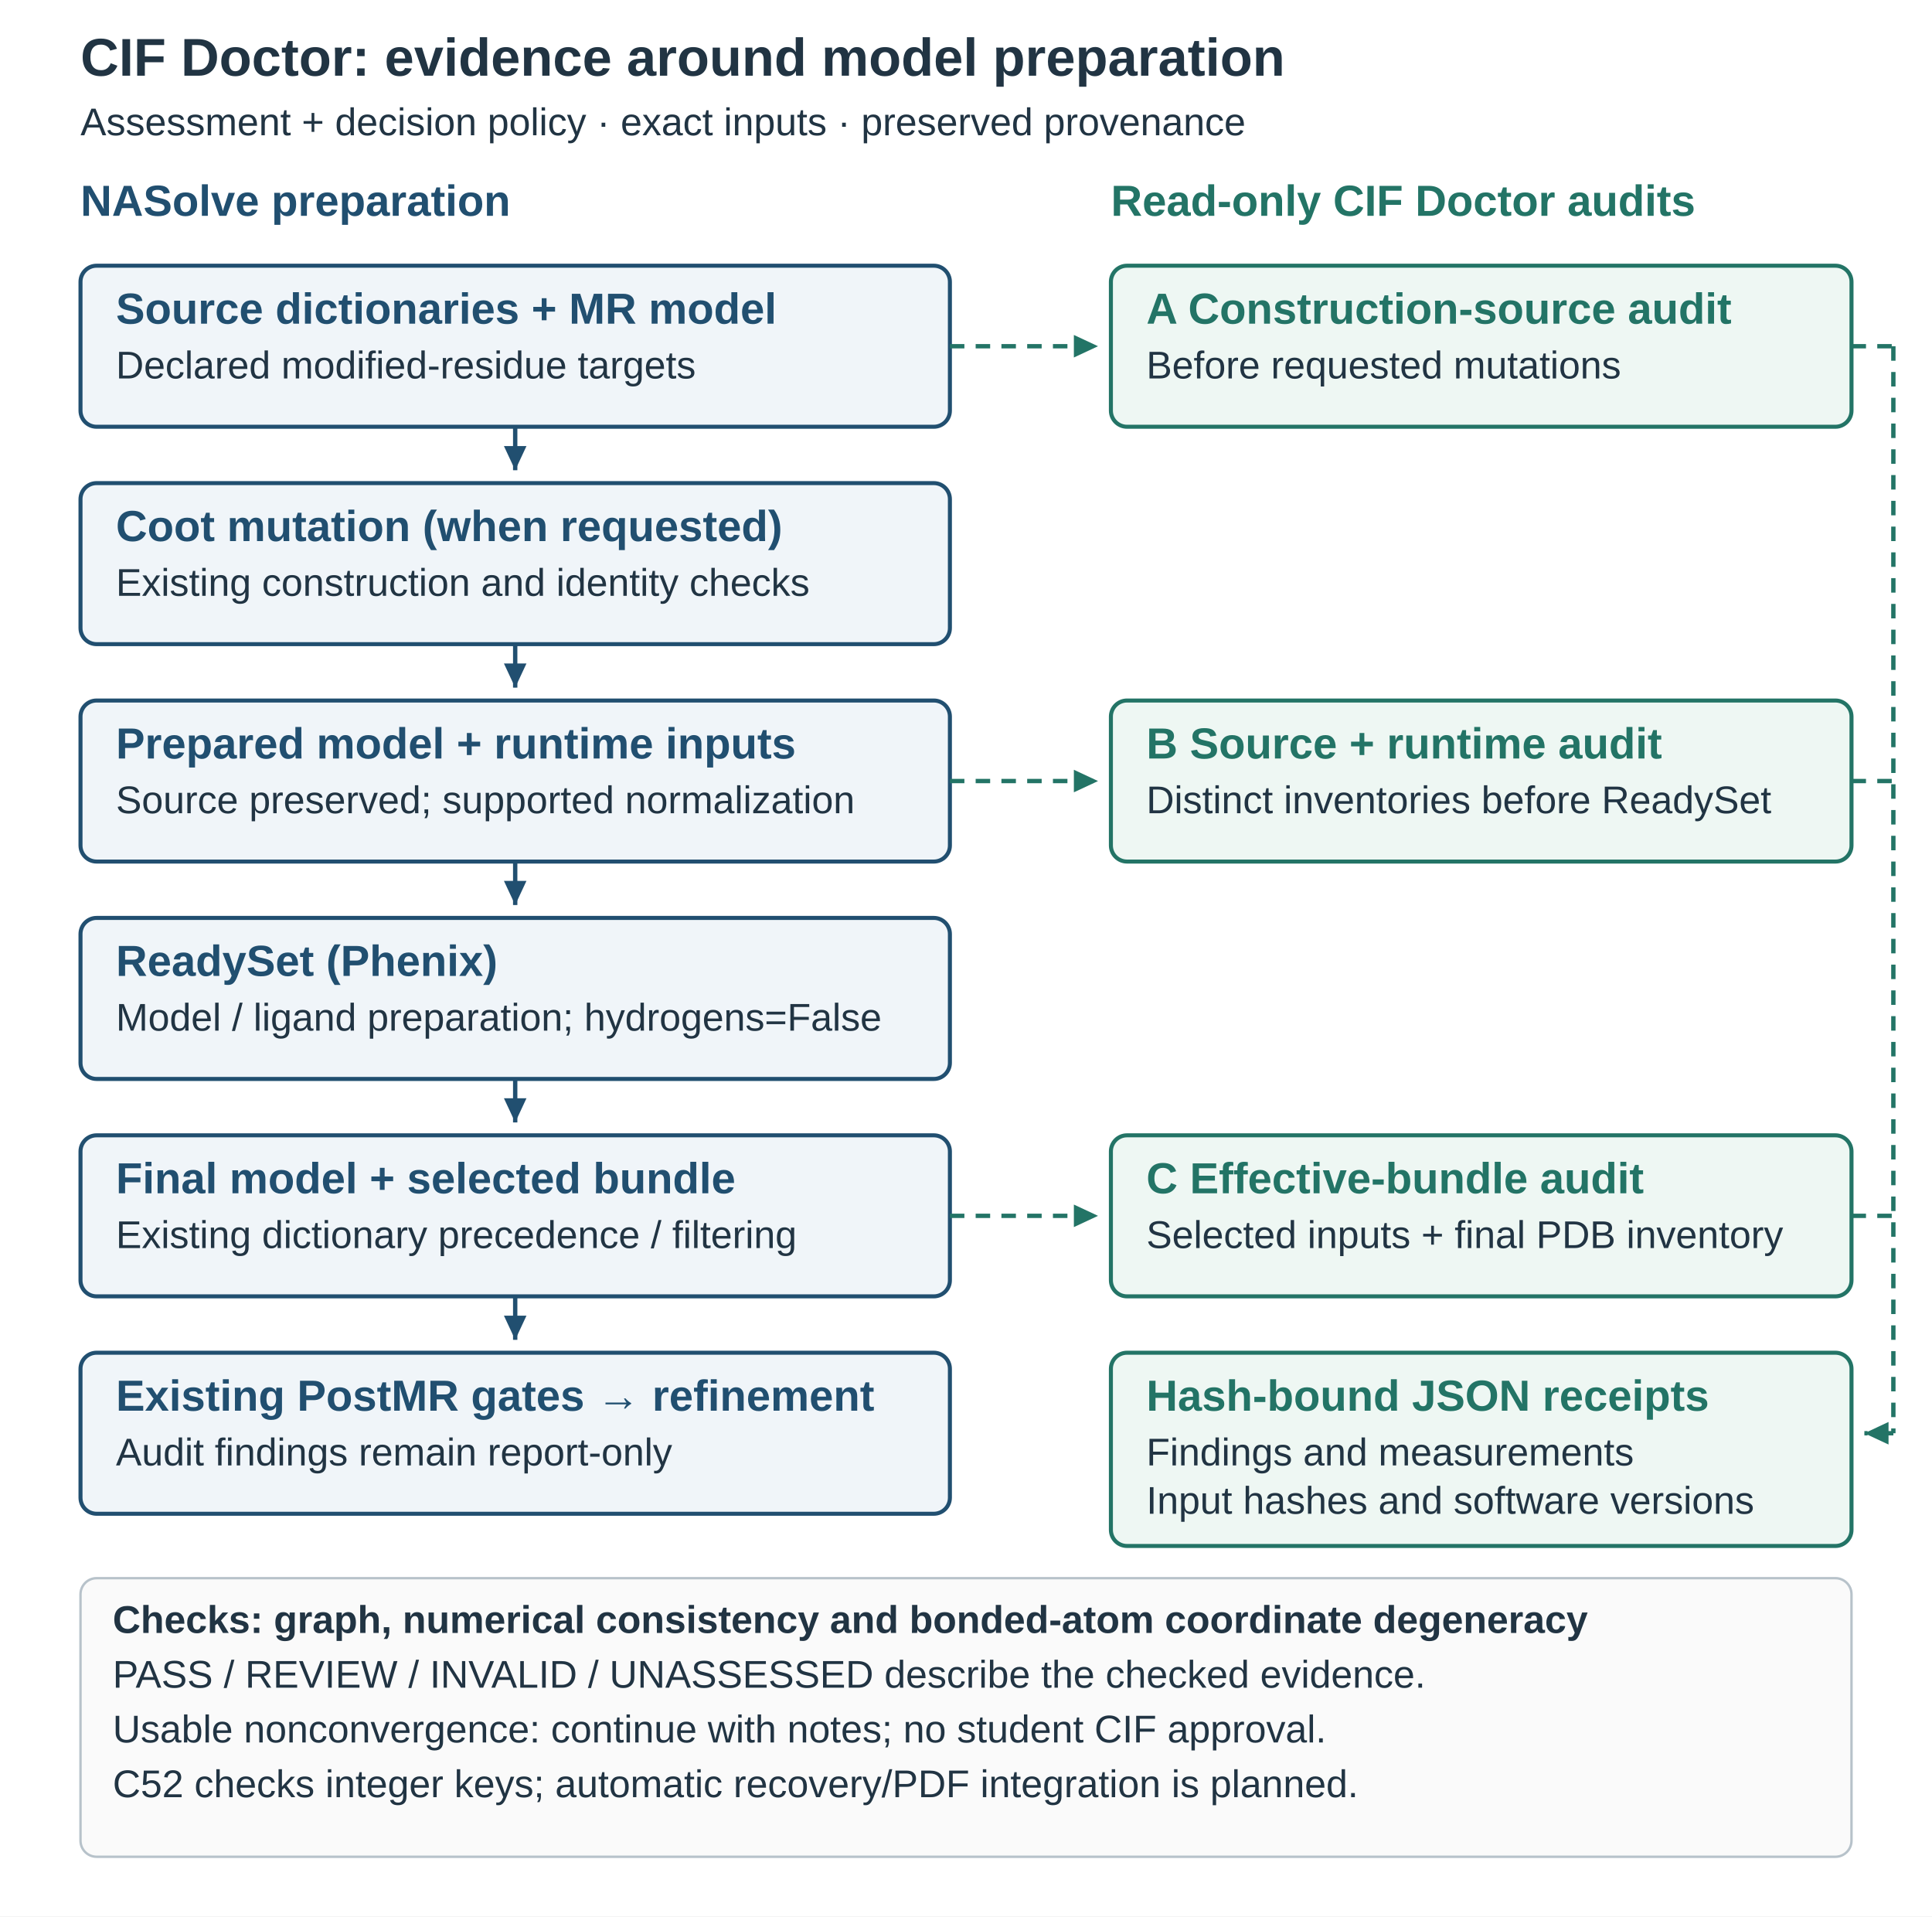
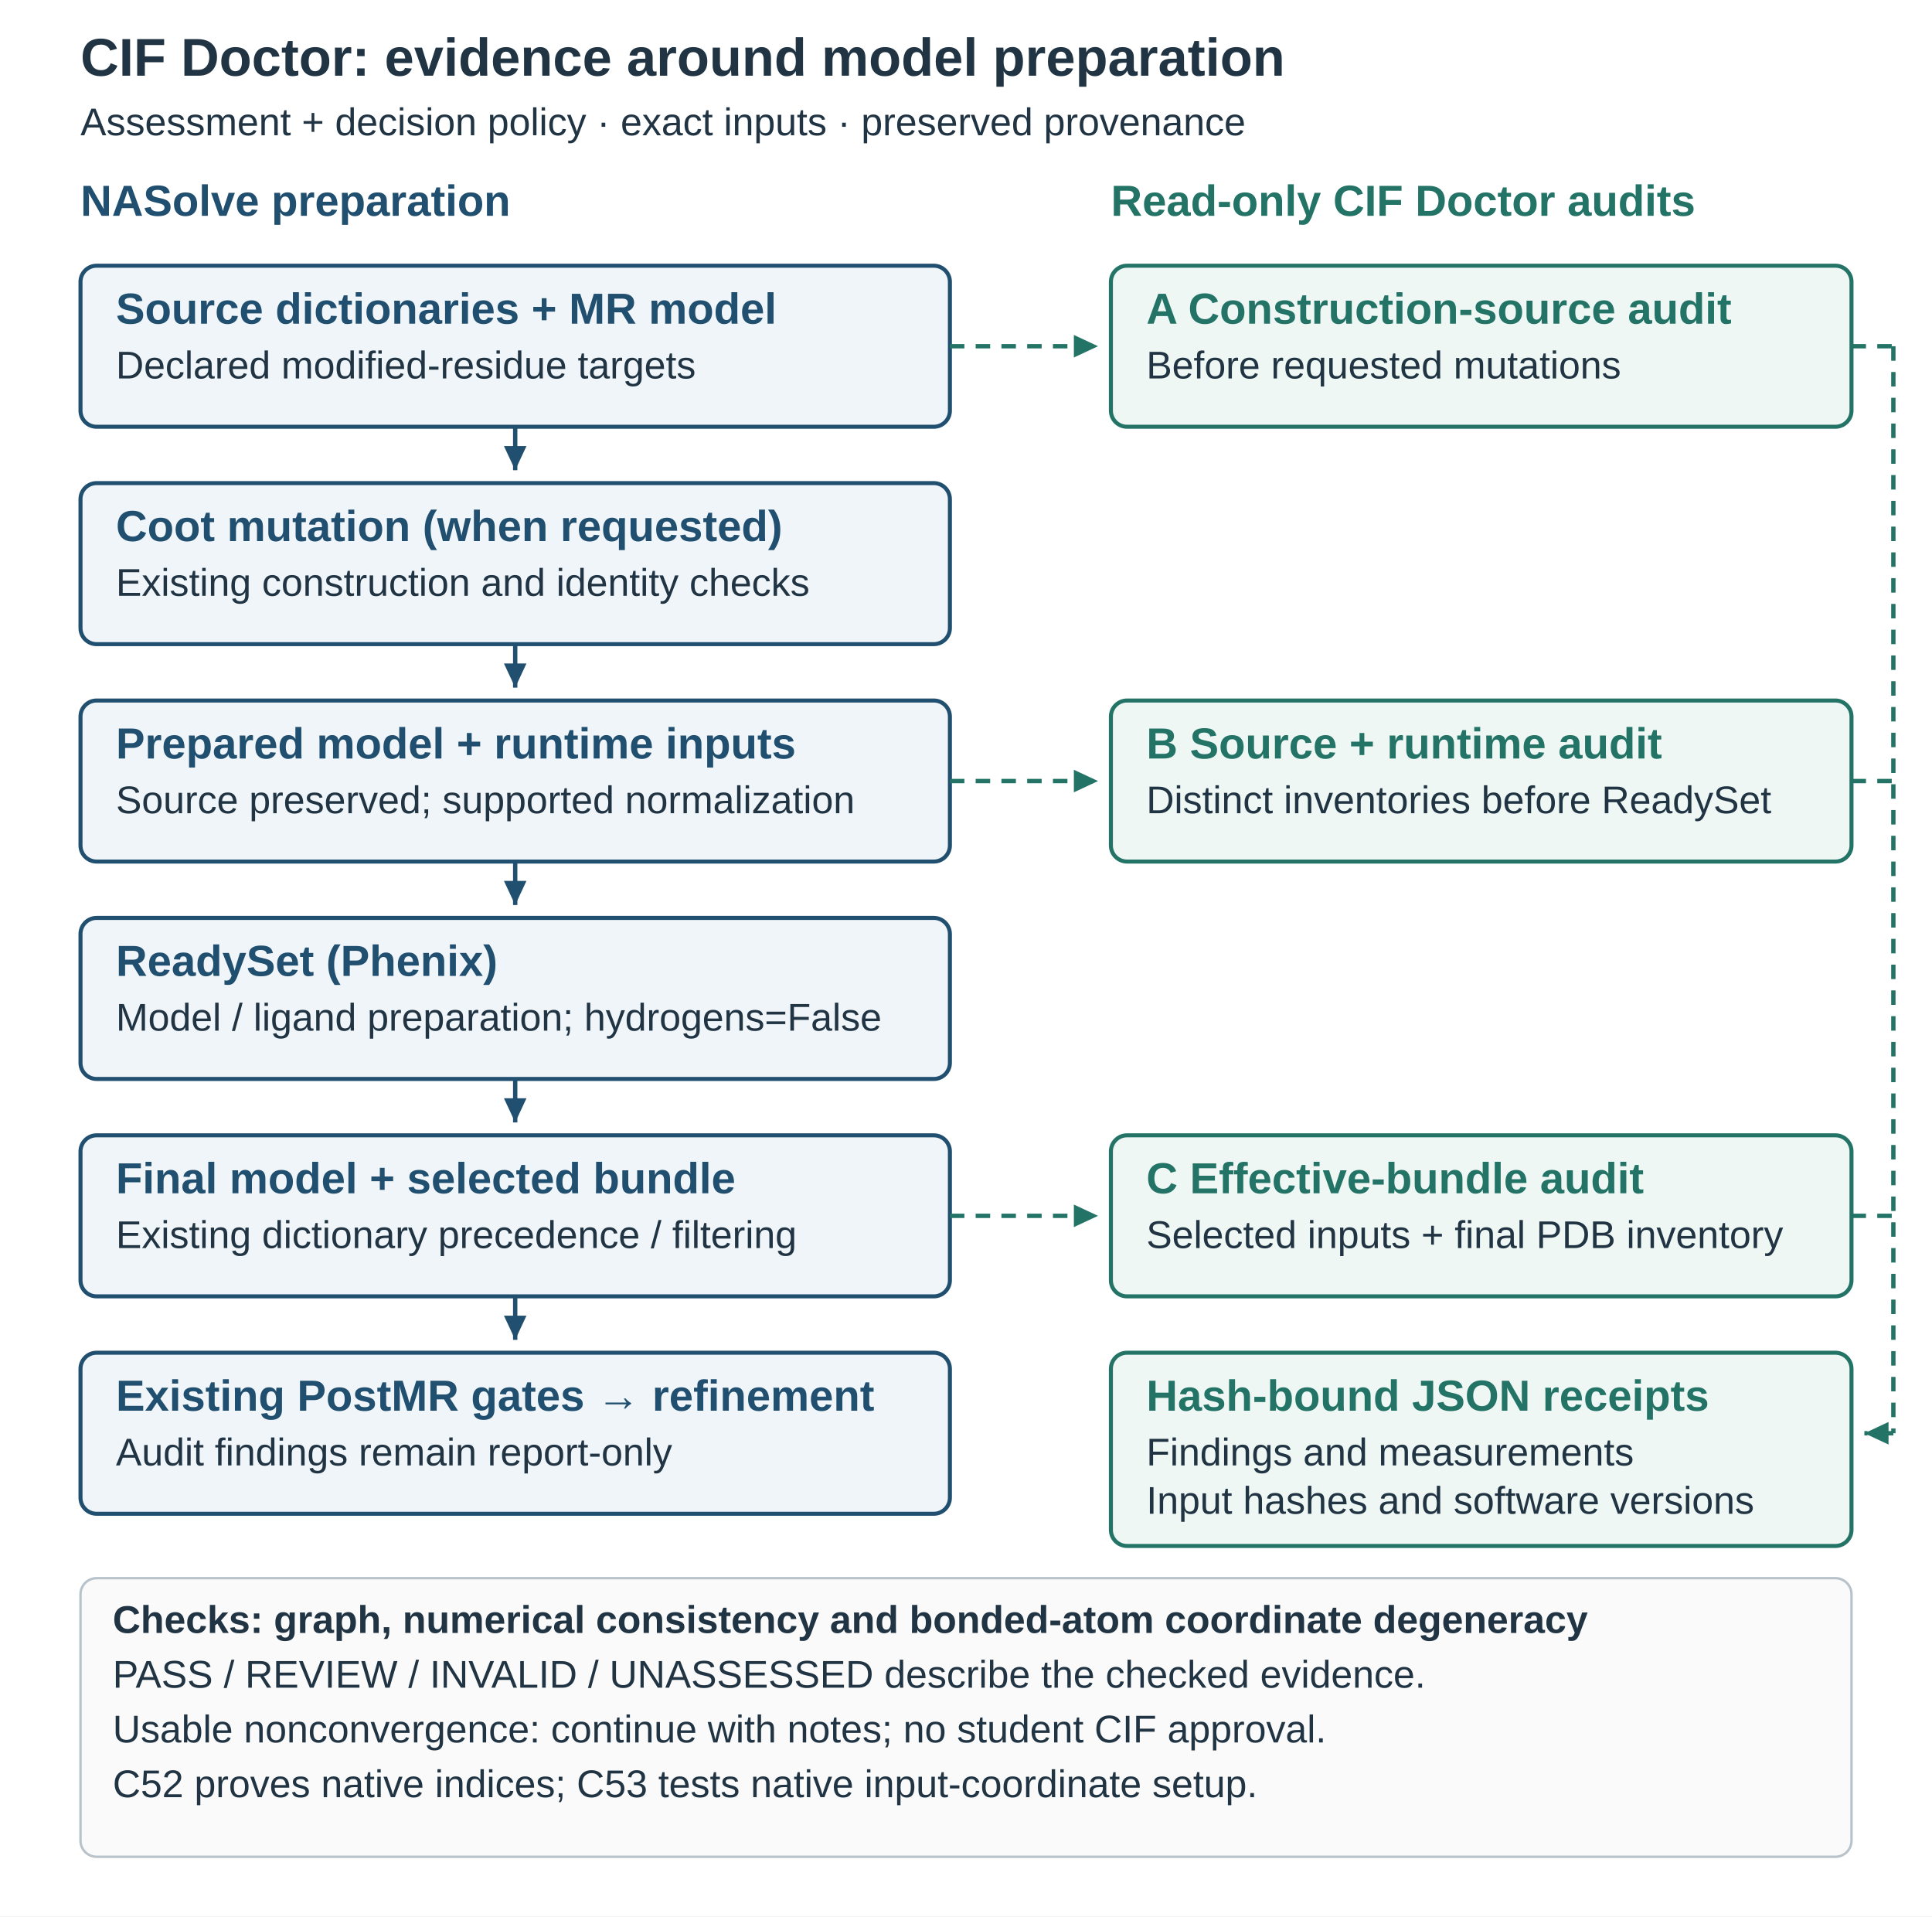
<svg xmlns="http://www.w3.org/2000/svg" width="180mm" height="178.5mm" viewBox="0 0 1200 1190" role="img" aria-labelledby="title description">
  <rect width="1200" height="1190" fill="white" />
  <text x="50" y="47" font-family="Arial, Helvetica, sans-serif" font-size="33" font-weight="bold" fill="#213443" text-anchor="start">CIF Doctor: evidence around model preparation</text>
  <text x="50" y="84" font-family="Arial, Helvetica, sans-serif" font-size="24" font-weight="normal" fill="#213443" text-anchor="start">Assessment + decision policy · exact inputs · preserved provenance</text>
  <text x="50" y="134" font-family="Arial, Helvetica, sans-serif" font-size="27" font-weight="bold" fill="#214f70" text-anchor="start">NASolve preparation</text>
  <text x="690" y="134" font-family="Arial, Helvetica, sans-serif" font-size="27" font-weight="bold" fill="#237466" text-anchor="start">Read-only CIF Doctor audits</text>
  <g id="source-inputs">
    <rect x="50" y="165" width="540" height="100" rx="10" fill="#f0f5f9" stroke="#214f70" stroke-width="2.5" />
    <text x="72" y="201" font-family="Arial, Helvetica, sans-serif" font-size="27" font-weight="bold" fill="#214f70" text-anchor="start">Source dictionaries + MR model</text>
    <text x="72" y="235" font-family="Arial, Helvetica, sans-serif" font-size="24" font-weight="normal" fill="#213443" text-anchor="start">Declared modified-residue targets</text>
  </g>
  <g id="coot-mutation">
    <rect x="50" y="300" width="540" height="100" rx="10" fill="#f0f5f9" stroke="#214f70" stroke-width="2.5" />
    <text x="72" y="336" font-family="Arial, Helvetica, sans-serif" font-size="27" font-weight="bold" fill="#214f70" text-anchor="start">Coot mutation (when requested)</text>
    <text x="72" y="370" font-family="Arial, Helvetica, sans-serif" font-size="24" font-weight="normal" fill="#213443" text-anchor="start">Existing construction and identity checks</text>
  </g>
  <g id="prepared-inputs">
    <rect x="50" y="435" width="540" height="100" rx="10" fill="#f0f5f9" stroke="#214f70" stroke-width="2.5" />
    <text x="72" y="471" font-family="Arial, Helvetica, sans-serif" font-size="27" font-weight="bold" fill="#214f70" text-anchor="start">Prepared model + runtime inputs</text>
    <text x="72" y="505" font-family="Arial, Helvetica, sans-serif" font-size="24" font-weight="normal" fill="#213443" text-anchor="start">Source preserved; supported normalization</text>
  </g>
  <g id="readyset">
    <rect x="50" y="570" width="540" height="100" rx="10" fill="#f0f5f9" stroke="#214f70" stroke-width="2.5" />
    <text x="72" y="606" font-family="Arial, Helvetica, sans-serif" font-size="27" font-weight="bold" fill="#214f70" text-anchor="start">ReadySet (Phenix)</text>
    <text x="72" y="640" font-family="Arial, Helvetica, sans-serif" font-size="24" font-weight="normal" fill="#213443" text-anchor="start">Model / ligand preparation; hydrogens=False</text>
  </g>
  <g id="effective-inputs">
    <rect x="50" y="705" width="540" height="100" rx="10" fill="#f0f5f9" stroke="#214f70" stroke-width="2.5" />
    <text x="72" y="741" font-family="Arial, Helvetica, sans-serif" font-size="27" font-weight="bold" fill="#214f70" text-anchor="start">Final model + selected bundle</text>
    <text x="72" y="775" font-family="Arial, Helvetica, sans-serif" font-size="24" font-weight="normal" fill="#213443" text-anchor="start">Existing dictionary precedence / filtering</text>
  </g>
  <g id="postmr-gates">
    <rect x="50" y="840" width="540" height="100" rx="10" fill="#f0f5f9" stroke="#214f70" stroke-width="2.5" />
    <text x="72" y="876" font-family="Arial, Helvetica, sans-serif" font-size="27" font-weight="bold" fill="#214f70" text-anchor="start">Existing PostMR gates → refinement</text>
    <text x="72" y="910" font-family="Arial, Helvetica, sans-serif" font-size="24" font-weight="normal" fill="#213443" text-anchor="start">Audit findings remain report-only</text>
  </g>
  <g id="preparation-flow-0">
    <path d="M 320.0 265.0 L 320.0 292.0" fill="none" stroke="#214f70" stroke-width="2.7" />
    <polygon points="320.0,292.0 313.0,277.0 327.0,277.0" fill="#214f70" />
  </g>
  <g id="preparation-flow-1">
    <path d="M 320.0 400.0 L 320.0 427.0" fill="none" stroke="#214f70" stroke-width="2.7" />
    <polygon points="320.0,427.0 313.0,412.0 327.0,412.0" fill="#214f70" />
  </g>
  <g id="preparation-flow-2">
    <path d="M 320.0 535.0 L 320.0 562.0" fill="none" stroke="#214f70" stroke-width="2.7" />
    <polygon points="320.0,562.0 313.0,547.0 327.0,547.0" fill="#214f70" />
  </g>
  <g id="preparation-flow-3">
    <path d="M 320.0 670.0 L 320.0 697.0" fill="none" stroke="#214f70" stroke-width="2.7" />
    <polygon points="320.0,697.0 313.0,682.0 327.0,682.0" fill="#214f70" />
  </g>
  <g id="preparation-flow-4">
    <path d="M 320.0 805.0 L 320.0 832.0" fill="none" stroke="#214f70" stroke-width="2.7" />
    <polygon points="320.0,832.0 313.0,817.0 327.0,817.0" fill="#214f70" />
  </g>
  <g id="mutation-audit">
    <rect x="690" y="165" width="460" height="100" rx="10" fill="#eef7f3" stroke="#237466" stroke-width="2.5" />
    <text x="712" y="201" font-family="Arial, Helvetica, sans-serif" font-size="27" font-weight="bold" fill="#237466" text-anchor="start">A  Construction-source audit</text>
    <text x="712" y="235" font-family="Arial, Helvetica, sans-serif" font-size="24" font-weight="normal" fill="#213443" text-anchor="start">Before requested mutations</text>
  </g>
  <g id="audit-branch-mutation-audit">
    <path d="M 590.0 215.0 L 599.0 215.0" fill="none" stroke="#237466" stroke-width="2.7" />
    <path d="M 606.0 215.0 L 615.0 215.0" fill="none" stroke="#237466" stroke-width="2.7" />
    <path d="M 622.0 215.0 L 631.0 215.0" fill="none" stroke="#237466" stroke-width="2.7" />
    <path d="M 638.0 215.0 L 647.0 215.0" fill="none" stroke="#237466" stroke-width="2.7" />
    <path d="M 654.0 215.0 L 663.0 215.0" fill="none" stroke="#237466" stroke-width="2.7" />
    <path d="M 670.0 215.0 L 679.0 215.0" fill="none" stroke="#237466" stroke-width="2.7" />
    <polygon points="682.0,215.0 667.0,222.0 667.0,208.0" fill="#237466" />
  </g>
  <g id="source-runtime-audit">
    <rect x="690" y="435" width="460" height="100" rx="10" fill="#eef7f3" stroke="#237466" stroke-width="2.5" />
    <text x="712" y="471" font-family="Arial, Helvetica, sans-serif" font-size="27" font-weight="bold" fill="#237466" text-anchor="start">B  Source + runtime audit</text>
    <text x="712" y="505" font-family="Arial, Helvetica, sans-serif" font-size="24" font-weight="normal" fill="#213443" text-anchor="start">Distinct inventories before ReadySet</text>
  </g>
  <g id="audit-branch-source-runtime-audit">
    <path d="M 590.0 485.0 L 599.0 485.0" fill="none" stroke="#237466" stroke-width="2.7" />
    <path d="M 606.0 485.0 L 615.0 485.0" fill="none" stroke="#237466" stroke-width="2.7" />
    <path d="M 622.0 485.0 L 631.0 485.0" fill="none" stroke="#237466" stroke-width="2.7" />
    <path d="M 638.0 485.0 L 647.0 485.0" fill="none" stroke="#237466" stroke-width="2.7" />
    <path d="M 654.0 485.0 L 663.0 485.0" fill="none" stroke="#237466" stroke-width="2.7" />
    <path d="M 670.0 485.0 L 679.0 485.0" fill="none" stroke="#237466" stroke-width="2.7" />
    <polygon points="682.0,485.0 667.0,492.0 667.0,478.0" fill="#237466" />
  </g>
  <g id="effective-audit">
    <rect x="690" y="705" width="460" height="100" rx="10" fill="#eef7f3" stroke="#237466" stroke-width="2.5" />
    <text x="712" y="741" font-family="Arial, Helvetica, sans-serif" font-size="27" font-weight="bold" fill="#237466" text-anchor="start">C  Effective-bundle audit</text>
    <text x="712" y="775" font-family="Arial, Helvetica, sans-serif" font-size="24" font-weight="normal" fill="#213443" text-anchor="start">Selected inputs + final PDB inventory</text>
  </g>
  <g id="audit-branch-effective-audit">
    <path d="M 590.0 755.0 L 599.0 755.0" fill="none" stroke="#237466" stroke-width="2.7" />
    <path d="M 606.0 755.0 L 615.0 755.0" fill="none" stroke="#237466" stroke-width="2.7" />
    <path d="M 622.0 755.0 L 631.0 755.0" fill="none" stroke="#237466" stroke-width="2.7" />
    <path d="M 638.0 755.0 L 647.0 755.0" fill="none" stroke="#237466" stroke-width="2.7" />
    <path d="M 654.0 755.0 L 663.0 755.0" fill="none" stroke="#237466" stroke-width="2.7" />
    <path d="M 670.0 755.0 L 679.0 755.0" fill="none" stroke="#237466" stroke-width="2.7" />
    <polygon points="682.0,755.0 667.0,762.0 667.0,748.0" fill="#237466" />
  </g>
  <g id="json-receipts">
    <rect x="690" y="840" width="460" height="120" rx="10" fill="#eef7f3" stroke="#237466" stroke-width="2.5" />
    <text x="712" y="876" font-family="Arial, Helvetica, sans-serif" font-size="27" font-weight="bold" fill="#237466" text-anchor="start">Hash-bound JSON receipts</text>
    <text x="712" y="910" font-family="Arial, Helvetica, sans-serif" font-size="24" font-weight="normal" fill="#213443" text-anchor="start">Findings and measurements</text>
    <text x="712" y="940" font-family="Arial, Helvetica, sans-serif" font-size="24" font-weight="normal" fill="#213443" text-anchor="start">Input hashes and software versions</text>
  </g>
  <g id="mutation-to-receipts">
    <path d="M 1150.0 215.0 L 1159.0 215.0" fill="none" stroke="#237466" stroke-width="2.7" />
    <path d="M 1166.0 215.0 L 1175.0 215.0" fill="none" stroke="#237466" stroke-width="2.7" />
    <path d="M 1176.0 215.0 L 1176.0 224.0" fill="none" stroke="#237466" stroke-width="2.7" />
    <path d="M 1176.0 231.0 L 1176.0 240.0" fill="none" stroke="#237466" stroke-width="2.7" />
    <path d="M 1176.0 247.0 L 1176.0 256.0" fill="none" stroke="#237466" stroke-width="2.7" />
    <path d="M 1176.0 263.0 L 1176.0 272.0" fill="none" stroke="#237466" stroke-width="2.7" />
    <path d="M 1176.0 279.0 L 1176.0 288.0" fill="none" stroke="#237466" stroke-width="2.7" />
    <path d="M 1176.0 295.0 L 1176.0 304.0" fill="none" stroke="#237466" stroke-width="2.7" />
    <path d="M 1176.0 311.0 L 1176.0 320.0" fill="none" stroke="#237466" stroke-width="2.7" />
    <path d="M 1176.0 327.0 L 1176.0 336.0" fill="none" stroke="#237466" stroke-width="2.7" />
    <path d="M 1176.0 343.0 L 1176.0 352.0" fill="none" stroke="#237466" stroke-width="2.7" />
    <path d="M 1176.0 359.0 L 1176.0 368.0" fill="none" stroke="#237466" stroke-width="2.7" />
    <path d="M 1176.0 375.0 L 1176.0 384.0" fill="none" stroke="#237466" stroke-width="2.7" />
    <path d="M 1176.0 391.0 L 1176.0 400.0" fill="none" stroke="#237466" stroke-width="2.7" />
    <path d="M 1176.0 407.0 L 1176.0 416.0" fill="none" stroke="#237466" stroke-width="2.7" />
    <path d="M 1176.0 423.0 L 1176.0 432.0" fill="none" stroke="#237466" stroke-width="2.7" />
    <path d="M 1176.0 439.0 L 1176.0 448.0" fill="none" stroke="#237466" stroke-width="2.7" />
    <path d="M 1176.0 455.0 L 1176.0 464.0" fill="none" stroke="#237466" stroke-width="2.7" />
    <path d="M 1176.0 471.0 L 1176.0 480.0" fill="none" stroke="#237466" stroke-width="2.7" />
    <path d="M 1176.0 487.0 L 1176.0 496.0" fill="none" stroke="#237466" stroke-width="2.7" />
    <path d="M 1176.0 503.0 L 1176.0 512.0" fill="none" stroke="#237466" stroke-width="2.7" />
    <path d="M 1176.0 519.0 L 1176.0 528.0" fill="none" stroke="#237466" stroke-width="2.7" />
    <path d="M 1176.0 535.0 L 1176.0 544.0" fill="none" stroke="#237466" stroke-width="2.7" />
    <path d="M 1176.0 551.0 L 1176.0 560.0" fill="none" stroke="#237466" stroke-width="2.7" />
    <path d="M 1176.0 567.0 L 1176.0 576.0" fill="none" stroke="#237466" stroke-width="2.7" />
    <path d="M 1176.0 583.0 L 1176.0 592.0" fill="none" stroke="#237466" stroke-width="2.7" />
    <path d="M 1176.0 599.0 L 1176.0 608.0" fill="none" stroke="#237466" stroke-width="2.7" />
    <path d="M 1176.0 615.0 L 1176.0 624.0" fill="none" stroke="#237466" stroke-width="2.7" />
    <path d="M 1176.0 631.0 L 1176.0 640.0" fill="none" stroke="#237466" stroke-width="2.7" />
    <path d="M 1176.0 647.0 L 1176.0 656.0" fill="none" stroke="#237466" stroke-width="2.7" />
    <path d="M 1176.0 663.0 L 1176.0 672.0" fill="none" stroke="#237466" stroke-width="2.7" />
    <path d="M 1176.0 679.0 L 1176.0 688.0" fill="none" stroke="#237466" stroke-width="2.7" />
    <path d="M 1176.0 695.0 L 1176.0 704.0" fill="none" stroke="#237466" stroke-width="2.7" />
    <path d="M 1176.0 711.0 L 1176.0 720.0" fill="none" stroke="#237466" stroke-width="2.7" />
    <path d="M 1176.0 727.0 L 1176.0 736.0" fill="none" stroke="#237466" stroke-width="2.7" />
    <path d="M 1176.0 743.0 L 1176.0 752.0" fill="none" stroke="#237466" stroke-width="2.7" />
    <path d="M 1176.0 759.0 L 1176.0 768.0" fill="none" stroke="#237466" stroke-width="2.7" />
    <path d="M 1176.0 775.0 L 1176.0 784.0" fill="none" stroke="#237466" stroke-width="2.7" />
    <path d="M 1176.0 791.0 L 1176.0 800.0" fill="none" stroke="#237466" stroke-width="2.7" />
    <path d="M 1176.0 807.0 L 1176.0 816.0" fill="none" stroke="#237466" stroke-width="2.7" />
    <path d="M 1176.0 823.0 L 1176.0 832.0" fill="none" stroke="#237466" stroke-width="2.7" />
    <path d="M 1176.0 839.0 L 1176.0 848.0" fill="none" stroke="#237466" stroke-width="2.7" />
    <path d="M 1176.0 855.0 L 1176.0 864.0" fill="none" stroke="#237466" stroke-width="2.7" />
    <path d="M 1176.0 871.0 L 1176.0 880.0" fill="none" stroke="#237466" stroke-width="2.7" />
    <path d="M 1176.0 887.0 L 1176.0 890.0" fill="none" stroke="#237466" stroke-width="2.7" />
    <path d="M 1176.0 890.0 L 1167.0 890.0" fill="none" stroke="#237466" stroke-width="2.7" />
    <path d="M 1160.0 890.0 L 1158.0 890.0" fill="none" stroke="#237466" stroke-width="2.7" />
    <polygon points="1158.0,890.0 1173.0,883.0 1173.0,897.0" fill="#237466" />
  </g>
  <g id="source-to-receipts">
    <path d="M 1150.0 485.0 L 1159.0 485.0" fill="none" stroke="#237466" stroke-width="2.7" />
    <path d="M 1166.0 485.0 L 1175.0 485.0" fill="none" stroke="#237466" stroke-width="2.7" />
  </g>
  <g id="effective-to-receipts">
    <path d="M 1150.0 755.0 L 1159.0 755.0" fill="none" stroke="#237466" stroke-width="2.7" />
    <path d="M 1166.0 755.0 L 1175.0 755.0" fill="none" stroke="#237466" stroke-width="2.7" />
  </g>
  <g id="scope-notes">
    <rect x="50" y="980" width="1100" height="173" rx="10" fill="#fafafa" stroke="#b7c2ca" stroke-width="1.5" />
    <text x="70" y="1014" font-family="Arial, Helvetica, sans-serif" font-size="24" font-weight="bold" fill="#213443" text-anchor="start">Checks: graph, numerical consistency and bonded-atom coordinate degeneracy</text>
    <text x="70" y="1048" font-family="Arial, Helvetica, sans-serif" font-size="24" font-weight="normal" fill="#213443" text-anchor="start">PASS / REVIEW / INVALID / UNASSESSED describe the checked evidence.</text>
    <text x="70" y="1082" font-family="Arial, Helvetica, sans-serif" font-size="24" font-weight="normal" fill="#213443" text-anchor="start">Usable nonconvergence: continue with notes; no student CIF approval.</text>
-     <text x="70" y="1116" font-family="Arial, Helvetica, sans-serif" font-size="24" font-weight="normal" fill="#213443" text-anchor="start">C52 checks integer keys; automatic recovery/PDF integration is planned.</text>
+     <text x="70" y="1116" font-family="Arial, Helvetica, sans-serif" font-size="24" font-weight="normal" fill="#213443" text-anchor="start">C52 proves native indices; C53 tests native input-coordinate setup.</text>
  </g>
</svg>
